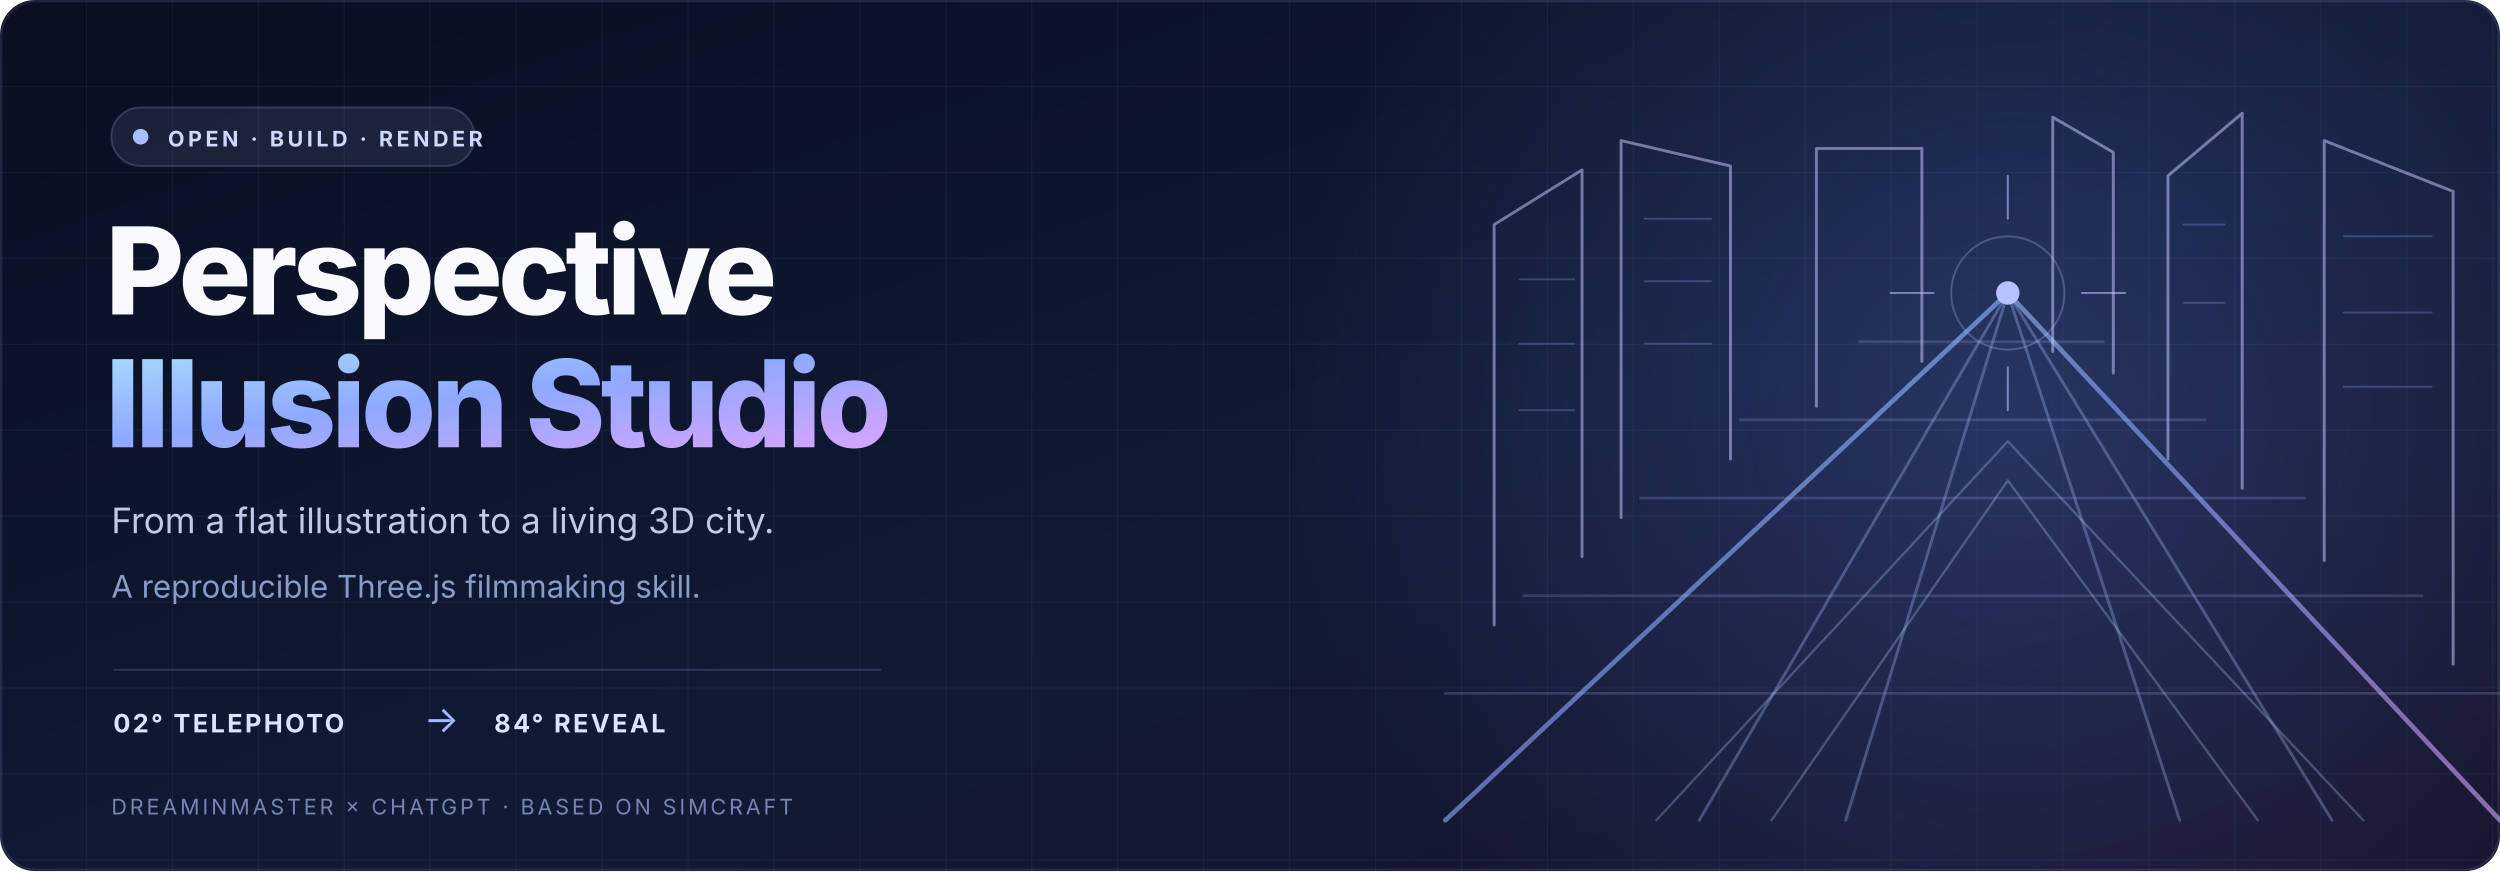
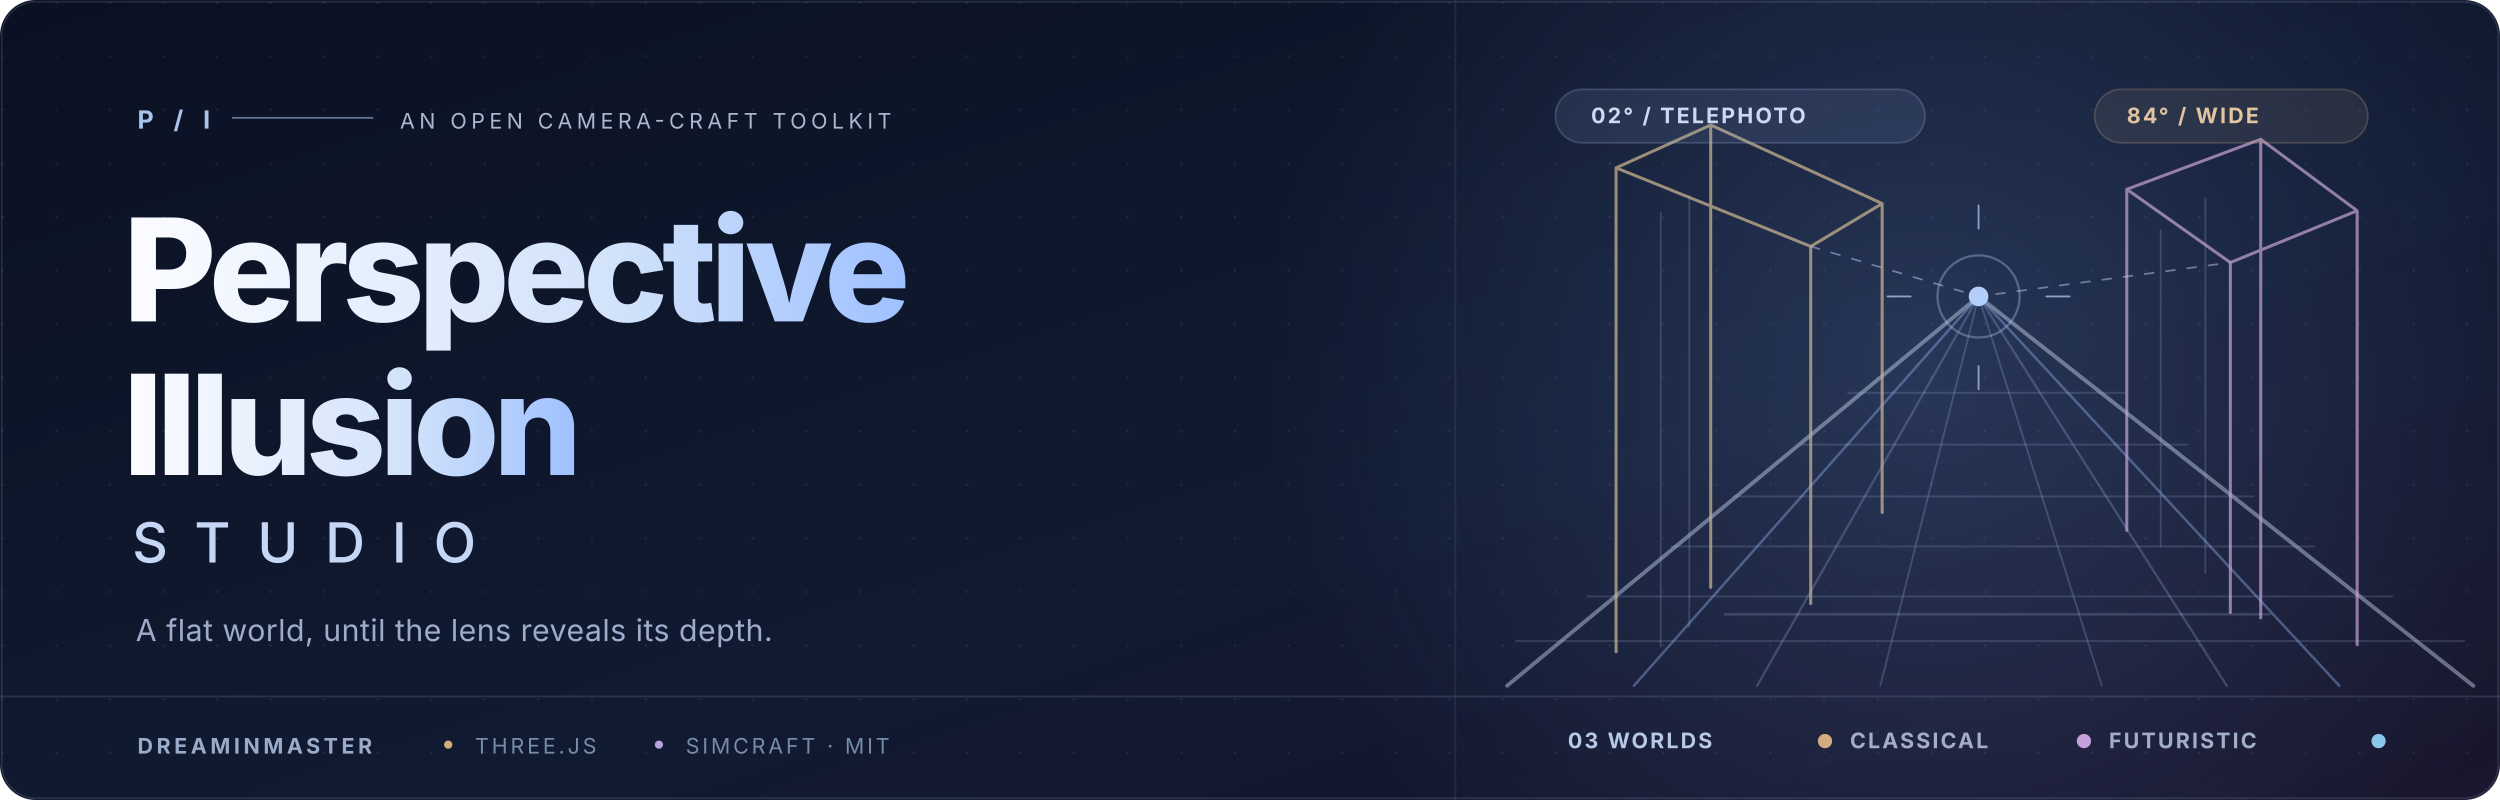
- <svg xmlns="http://www.w3.org/2000/svg" width="1280" height="446" viewBox="0 0 1280 446" role="img" aria-label="Perspective Illusion Studio: flat-to-depth city geometry">
+ <svg xmlns="http://www.w3.org/2000/svg" width="1400" height="448" viewBox="0 0 1400 448" role="img" aria-label="Perspective Illusion Studio — three worlds, one camera language">
  <defs>
    <linearGradient id="bg" x1="0" y1="0" x2="1" y2="1">
-       <stop stop-color="#090E20" />
-       <stop offset=".55" stop-color="#101A35" />
-       <stop offset="1" stop-color="#17132B" />
+       <stop offset="0" stop-color="#0B1123" />
+       <stop offset=".58" stop-color="#101A31" />
+       <stop offset="1" stop-color="#19162D" />
    </linearGradient>
-     <linearGradient id="neon" x1="0" y1="0" x2="1" y2="1">
-       <stop stop-color="#A8D9FF" />
-       <stop offset=".45" stop-color="#8EA9FF" />
-       <stop offset="1" stop-color="#D7A4FF" />
+     <linearGradient id="title" x1="0" y1="0" x2="1" y2="0">
+       <stop offset="0" stop-color="#FBFCFF" />
+       <stop offset=".63" stop-color="#D1E2FA" />
+       <stop offset="1" stop-color="#9FC1FF" />
    </linearGradient>
-     <radialGradient id="light">
-       <stop stop-color="#617CDD" stop-opacity=".28" />
-       <stop offset="1" stop-color="#617CDD" stop-opacity="0" />
+     <linearGradient id="holo" x1="0" y1="1" x2="1" y2="0">
+       <stop offset="0" stop-color="#D6AA7B" />
+       <stop offset=".5" stop-color="#8EB5EF" />
+       <stop offset="1" stop-color="#D5A4D8" />
+     </linearGradient>
+     <radialGradient id="glow">
+       <stop stop-color="#7B9CE4" stop-opacity=".22" />
+       <stop offset="1" stop-color="#7B9CE4" stop-opacity="0" />
    </radialGradient>
-     <pattern id="grid" width="44" height="44" patternUnits="userSpaceOnUse">
-       <path d="M44 0H0V44" fill="none" stroke="#A1B4E8" stroke-opacity=".065" />
+     <pattern id="dots" width="30" height="30" patternUnits="userSpaceOnUse">
+       <circle cx="1.5" cy="1.5" r=".6" fill="#B8C7F5" opacity=".12" />
    </pattern>
-     <clipPath id="frame">
-       <rect width="1280" height="446" rx="18" />
+     <clipPath id="clip">
+       <rect width="1400" height="448" rx="20" />
    </clipPath>
  </defs>
-   <g clip-path="url(#frame)">
-     <rect width="1280" height="446" fill="url(#bg)" />
-     <rect width="1280" height="446" fill="url(#grid)" />
-     <circle cx="1030" cy="210" r="375" fill="url(#light)" />
-     <g fill="none" stroke-linejoin="round" stroke-linecap="round" transform="translate(740 30)">
-       <path d="M0 390L288 120L540 390" stroke="url(#neon)" stroke-opacity=".6" stroke-width="2.4" />
-       <path d="M130 390L288 120L454 390M205 390L288 120L376 390" stroke="#A8BFFF" stroke-opacity=".32" stroke-width="1.5" />
-       <path d="M0 325H540M40 275H500M100 225H440M151 185H389M212 145H337" stroke="#ADB6FF" stroke-opacity=".20" stroke-width="1.4" />
-       <path d="M25 290V85L70 57V255M90 235V42L146 55V205M190 178V46L244 46V155M450 257V42L516 68V310M370 205V60L408 28V220M311 150V30L342 48V161" stroke="#C7C6FF" stroke-opacity=".53" stroke-width="1.5" />
-       <path d="M38 113H66M38 146H66M38 180H66M102 82H136M102 114H136M102 146H136M378 85H399M378 125H399M460 91H505M460 130H505M460 168H505" stroke="#9EAEFF" stroke-opacity=".26" stroke-width="1" />
-       <path d="M108 390L288 196L470 390M167 390L288 216L416 390" stroke="#B8D8FF" stroke-opacity=".28" stroke-width="1.2" />
-       <circle cx="288" cy="120" r="6" fill="#B7C2FF" stroke="none" />
-       <circle cx="288" cy="120" r="29" stroke="#B7C2FF" stroke-opacity=".28" />
-       <path d="M288 82v-22m0 98v22m-38-60h-22m98 0h22" stroke="#B7C2FF" stroke-opacity=".6" />
+   <g clip-path="url(#clip)">
+     <rect width="1400" height="448" fill="url(#bg)" />
+     <rect width="1400" height="448" fill="url(#dots)" />
+     <circle cx="1080" cy="208" r="372" fill="url(#glow)" />
+     <path d="M0 390H1400" stroke="#A3B4DB" stroke-opacity=".17" />
+     <path d="M815 0V448" stroke="#A3B4DB" stroke-opacity=".10" />
+     <g font-family="Inter,Arial,Helvetica,sans-serif">
+       <text x="77" y="72" font-size="14" font-weight="700" letter-spacing="3.9" fill="#A9C5ED">P / I</text>
+       <path d="M130 66H209" stroke="#A9C5ED" stroke-opacity=".55" />
+       <text x="224" y="72" font-size="12" letter-spacing="2.5" fill="#ACB8CF">AN OPEN CAMERA-CRAFT TOOLKIT</text>
+       <text x="69" y="180" font-size="80" font-weight="780" letter-spacing="-3.4" fill="url(#title)">Perspective</text>
+       <text x="69" y="266" font-size="78" font-weight="780" letter-spacing="-3.4" fill="url(#title)">Illusion</text>
+       <text x="74" y="315" font-size="31" font-weight="520" letter-spacing="15" fill="#C5D7F4">STUDIO</text>
+       <text x="76" y="359" font-size="17" letter-spacing=".25" fill="#9DACCB">A flat world, until the lens reveals its depth.</text>
+       <text x="77" y="422" font-size="12" font-weight="650" letter-spacing="2" fill="#99ABC9">DREAMINMASTER</text>
+       <circle cx="251" cy="417" r="2.3" fill="#D3AD79" />
+       <text x="266" y="422" font-size="12" letter-spacing="1.6" fill="#758CA9">THREE.JS</text>
+       <circle cx="369" cy="417" r="2.3" fill="#B4A1DD" />
+       <text x="384" y="422" font-size="12" letter-spacing="1.6" fill="#758CA9">SIMCRAFT · MIT</text>
    </g>
-     <g font-family="Inter,Segoe UI,Arial,sans-serif">
-       <rect x="57" y="55" width="186" height="30" rx="15" fill="#B4C1FF" fill-opacity=".10" stroke="#A6B5EE" stroke-opacity=".22" />
-       <circle cx="72" cy="70" r="4" fill="#A8BFFF" />
-       <text x="86" y="75" font-size="11" font-weight="700" letter-spacing="1.8" fill="#CFD8FF">OPEN · BUILD · RENDER</text>
-       <text x="54" y="161" font-size="62" font-weight="760" letter-spacing="-2.4" fill="#F8FAFF">Perspective</text>
-       <text x="54" y="229" font-size="62" font-weight="760" letter-spacing="-2.4" fill="url(#neon)">Illusion Studio</text>
-       <text x="57" y="273" font-size="18" fill="#C0CAE7">From a flat illustration to a living 3D city.</text>
-       <text x="57" y="306" font-size="16" fill="#889CC8">A reproducible Three.js filmmaking skill.</text>
-       <path d="M58 343H451" stroke="#8297C5" stroke-opacity=".23" />
-       <text x="58" y="375" fill="#DAE3FF" font-size="13" font-weight="700" letter-spacing="1.2">02° TELEPHOTO</text>
-       <text x="217" y="375" fill="#A4B9FF" font-size="19">→</text>
-       <text x="253" y="375" fill="#DAE3FF" font-size="13" font-weight="700" letter-spacing="1.2">84° REVEAL</text>
-       <text x="57" y="417" fill="#7686B2" font-size="11" letter-spacing="1.5">DREAMINMASTER × CHATGPT · BASED ON SIMCRAFT</text>
+     <g fill="none" stroke-linejoin="round" stroke-linecap="round">
+       <path d="M844 384L1108 166L1385 384" stroke="#D6E5FF" stroke-opacity=".42" stroke-width="2.2" />
+       <path d="M915 384L1108 166L1310 384" stroke="#92BAF4" stroke-opacity=".39" stroke-width="1.4" />
+       <path d="M984 384L1108 166L1247 384" stroke="#99AEE3" stroke-opacity=".28" stroke-width="1.3" />
+       <path d="M1053 384L1108 166L1177 384" stroke="#92BAF4" stroke-opacity=".26" stroke-width="1" />
+       <path d="M849 359H1380M889 334H1340M936 306H1296M971 278H1262M1009 249H1225M1035 220H1190" stroke="#B0C5EC" stroke-opacity=".17" stroke-width="1.15" />
+       <path d="M905 365V94L958 70V329M958 70L1054 114V287M905 94L1014 138V338M1014 138L1054 114" stroke="#C5B08C" stroke-opacity=".75" stroke-width="1.7" />
+       <path d="M1191 297V106L1266 78V346M1266 78L1320 118V361M1191 106L1249 147V343M1249 147L1320 118" stroke="#C8A4D8" stroke-opacity=".7" stroke-width="1.7" />
+       <path d="M1014 138L1108 166L1249 147" stroke="#BFCBF0" stroke-opacity=".5" stroke-dasharray="5 7" />
+       <path d="M930 362L930 119M946 351L946 110M1210 306V129M1235 321V111" stroke="#ABC5EF" stroke-opacity=".21" />
+       <path d="M845 385H1398" stroke="url(#holo)" stroke-opacity=".66" stroke-width="2" />
+       <path d="M966 344H1271" stroke="#C5D5FE" stroke-opacity=".18" stroke-width="1.5" />
+       <circle cx="1108" cy="166" r="5" fill="#B3CFF9" stroke="#B3CFF9" />
+       <circle cx="1108" cy="166" r="23" stroke="#B3CFF9" stroke-opacity=".34" stroke-width="1.3" />
+       <path d="M1108 128V115M1108 205V218M1070 166H1057M1146 166H1159" stroke="#B7CFF5" stroke-opacity=".72" />
    </g>
-     <rect x=".7" y=".7" width="1278.6" height="444.6" rx="18" stroke="#C3CCFF" stroke-opacity=".12" fill="none" />
+     <g font-family="Inter,Arial,sans-serif" font-size="12" font-weight="680" letter-spacing="1.2">
+       <rect x="871" y="50" width="207" height="30" rx="15" fill="#9BB4E7" fill-opacity=".12" stroke="#A9C1EE" stroke-opacity=".22" />
+       <text x="891" y="69" fill="#CCD9F2">02°  /  TELEPHOTO</text>
+       <rect x="1173" y="50" width="153" height="30" rx="15" fill="#D7B48E" fill-opacity=".10" stroke="#D7B48E" stroke-opacity=".22" />
+       <text x="1191" y="69" fill="#E2C5A0">84° / WIDE</text>
+       <text x="878" y="419" fill="#B8C9E7">03 WORLDS</text>
+       <circle cx="1022" cy="415" r="4" fill="#D4AB80" />
+       <text x="1036" y="419" fill="#A2ADC7">CLASSICAL</text>
+       <circle cx="1167" cy="415" r="4" fill="#C5A0DB" />
+       <text x="1181" y="419" fill="#A2ADC7">FUTURISTIC</text>
+       <circle cx="1332" cy="415" r="4" fill="#8AC7EC" />
+     </g>
+     <rect x="1" y="1" width="1398" height="446" rx="19" fill="none" stroke="#C0CEE7" stroke-opacity=".14" />
  </g>
</svg>
